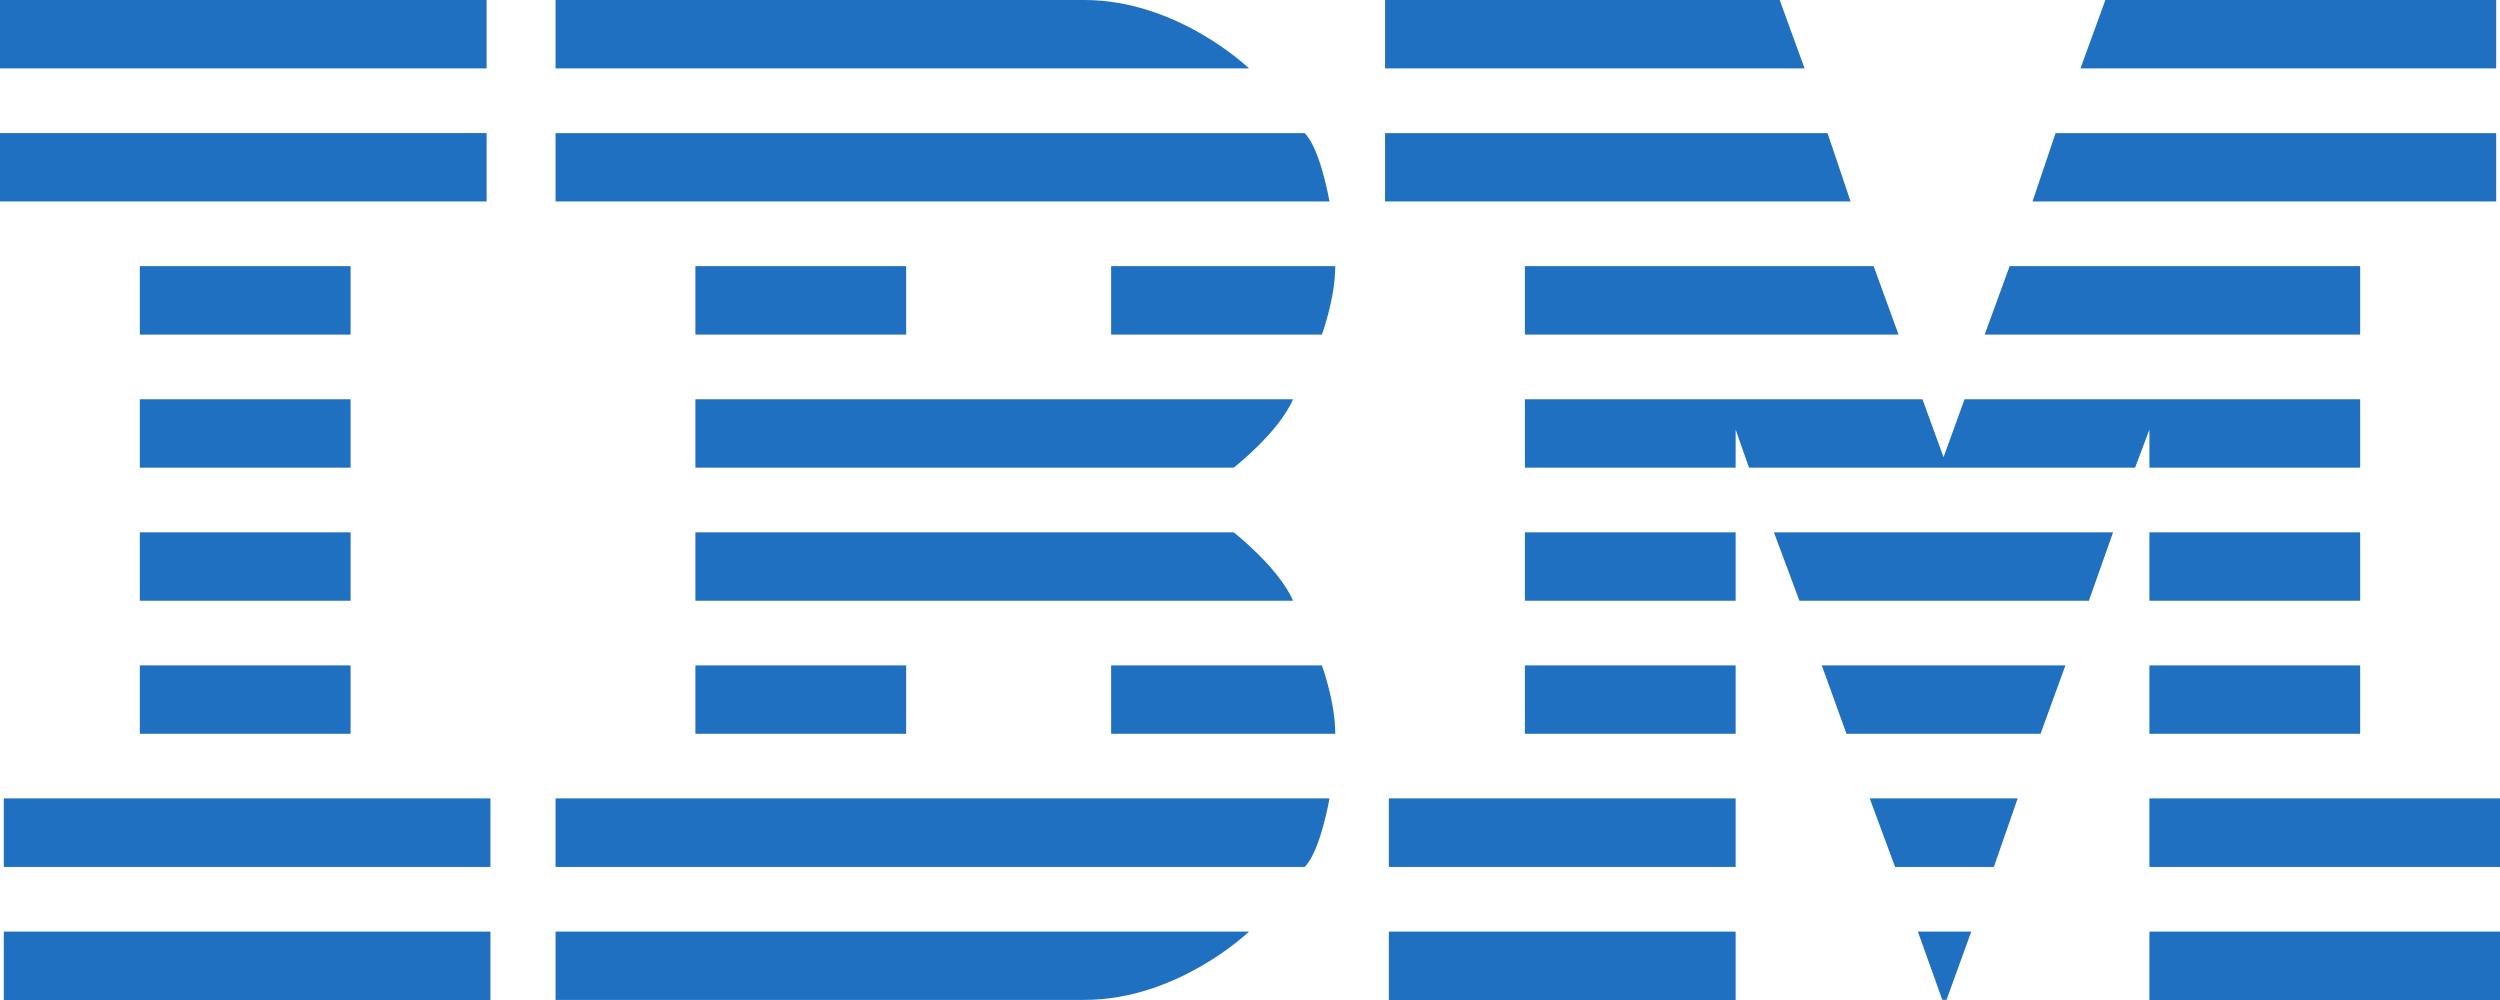
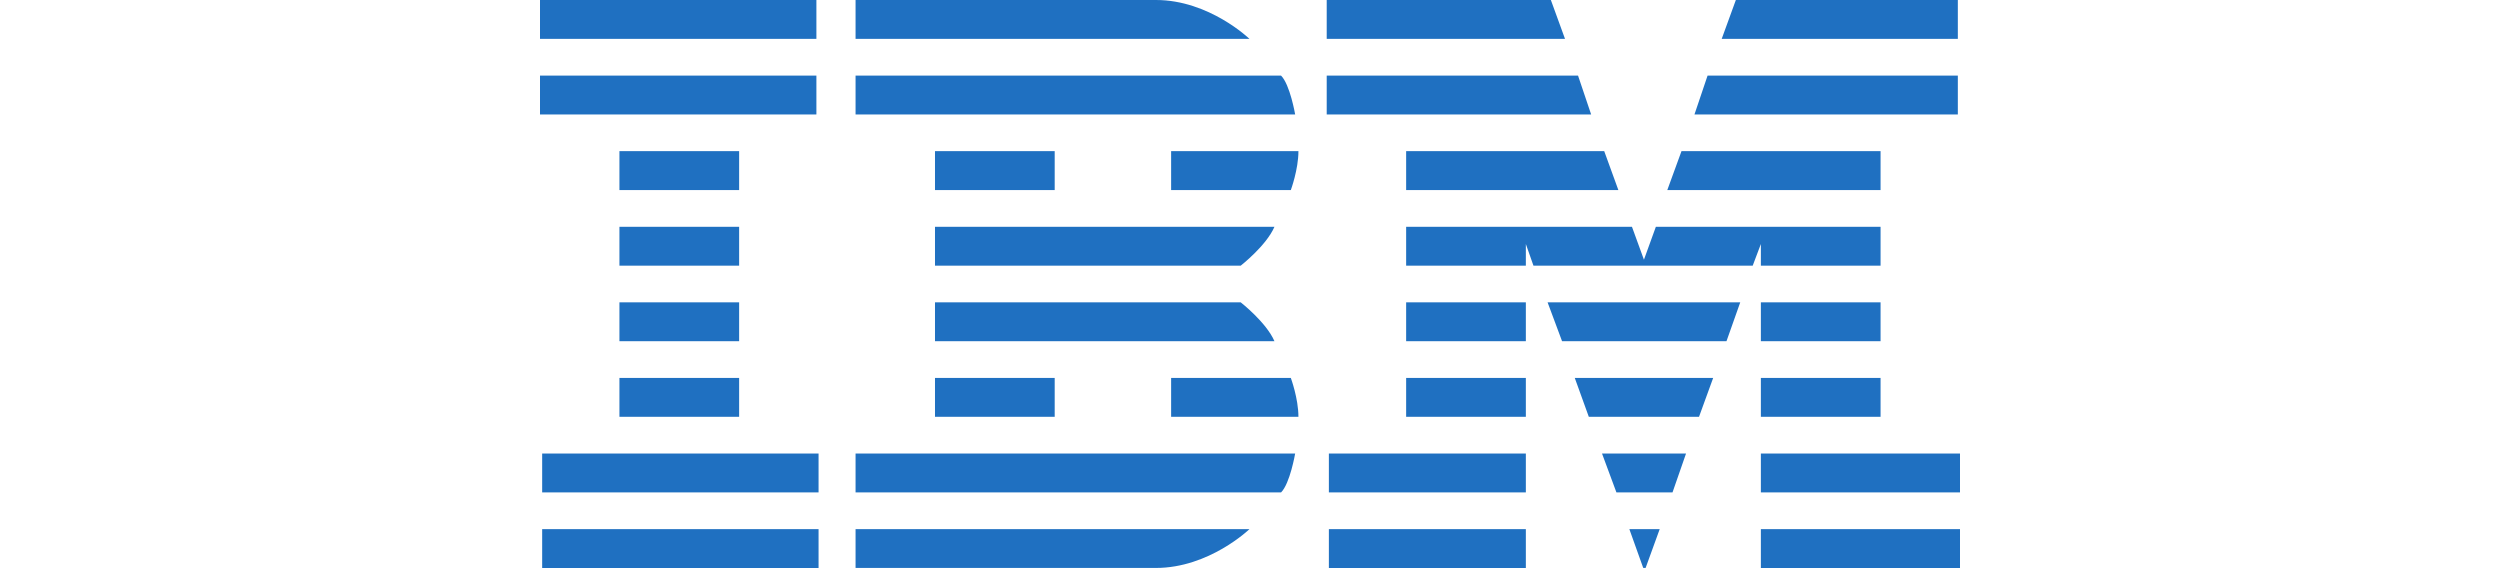
- <svg xmlns="http://www.w3.org/2000/svg" width="2500" height="1000" viewBox="0 0 1000 400">
+ <svg xmlns="http://www.w3.org/2000/svg" width="2500" height="568" viewBox="0 0 1000 400">
  <path d="M0 0v27.367h194.648V0H0zm222.226 0v27.367h277.383S471.276 0 433.75 0H222.226zm331.797 0v27.367h167.812L711.875 0H554.023zm288.125 0l-9.961 27.367h166.289V0H842.148zM0 53.222v27.367h194.648V53.222H0zm222.226.039V80.59h309.57s-3.615-21.063-9.922-27.329H222.226zm331.797 0V80.59h186.211l-9.219-27.329H554.023zm268.203 0l-9.219 27.329h185.469V53.261h-176.25zM55.937 106.444v27.406h84.297v-27.406H55.937zm222.227 0v27.406h84.297v-27.406h-84.297zm166.289 0v27.406h84.297s5.352-14.473 5.352-27.406h-89.649zm165.508 0v27.406h149.453l-9.961-27.406H609.961zm193.906 0l-10 27.406h150.195v-27.406H803.867zm-747.93 53.262v27.367h84.297v-27.367H55.937zm222.227 0v27.367h215.312s18.012-14.042 23.75-27.367H278.164zm331.797 0v27.367h84.297v-15.234l5.352 15.234h154.414l5.742-15.234v15.234h84.297v-27.367H785.82l-8.398 23.18-8.438-23.18H609.961zM55.937 212.928v27.367h84.297v-27.367H55.937zm222.227 0v27.367h239.062c-5.739-13.281-23.75-27.367-23.75-27.367H278.164zm331.797 0v27.367h84.297v-27.367h-84.297zm99.609 0l10.195 27.367h115.781l9.688-27.367H709.57zm150.195 0v27.367h84.297v-27.367h-84.297zM55.937 266.15v27.366h84.297V266.15H55.937zm222.227 0v27.366h84.297V266.15h-84.297zm166.289 0v27.366h89.648c0-12.915-5.352-27.366-5.352-27.366h-84.296zm165.508 0v27.366h84.297V266.15h-84.297zm118.75 0l9.883 27.366h77.617l9.961-27.366h-97.461zm131.054 0v27.366h84.297V266.15h-84.297zM1.523 319.372v27.406h194.648v-27.406H1.523zm220.703 0v27.406h299.648c6.307-6.275 9.922-27.406 9.922-27.406h-309.57zm333.321 0v27.406h138.711v-27.406H555.547zm192.343 0l10.156 27.406h39.492l9.531-27.406H747.89zm111.875 0v27.406H1000v-27.406H859.765zM1.523 372.633V400h194.648v-27.367H1.523zm220.703 0v27.328H433.75c37.526 0 65.859-27.328 65.859-27.328H222.226zm333.321 0V400h138.711v-27.367H555.547zm211.601 0l9.766 27.29 1.68.038 9.922-27.328h-21.368zm92.617 0V400H1000v-27.367H859.765z" fill="#1f70c1" />
</svg>
